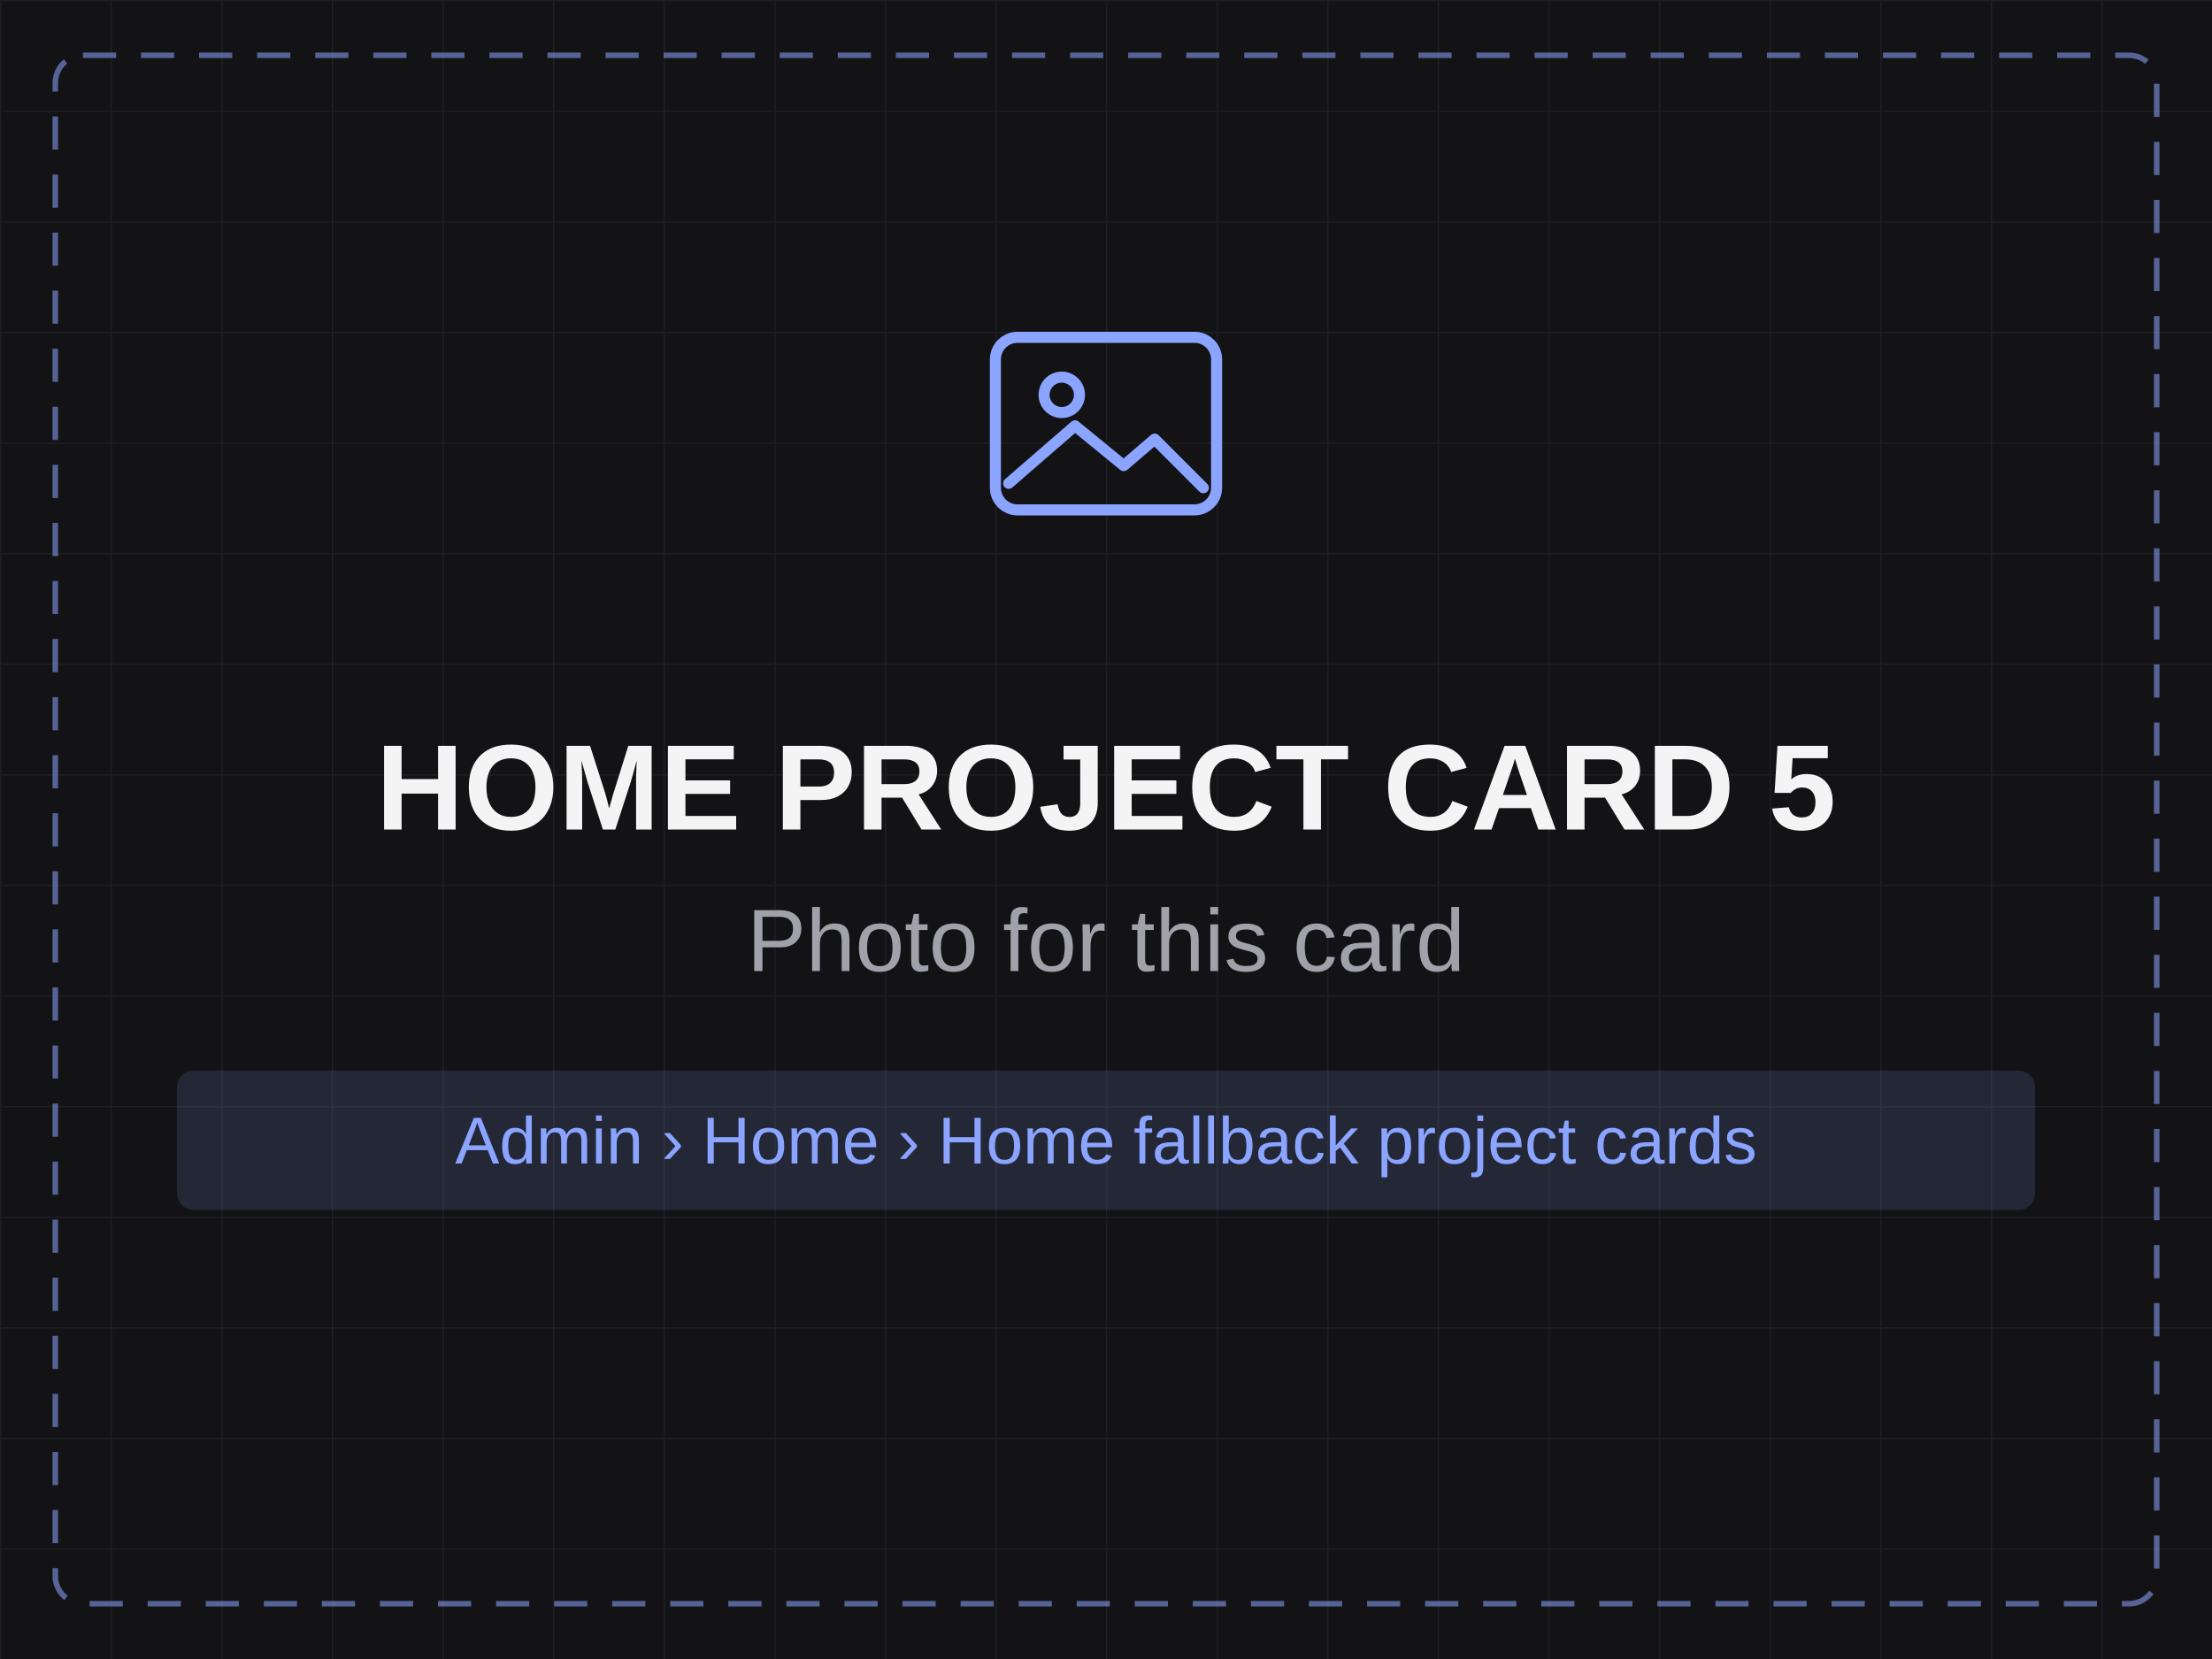
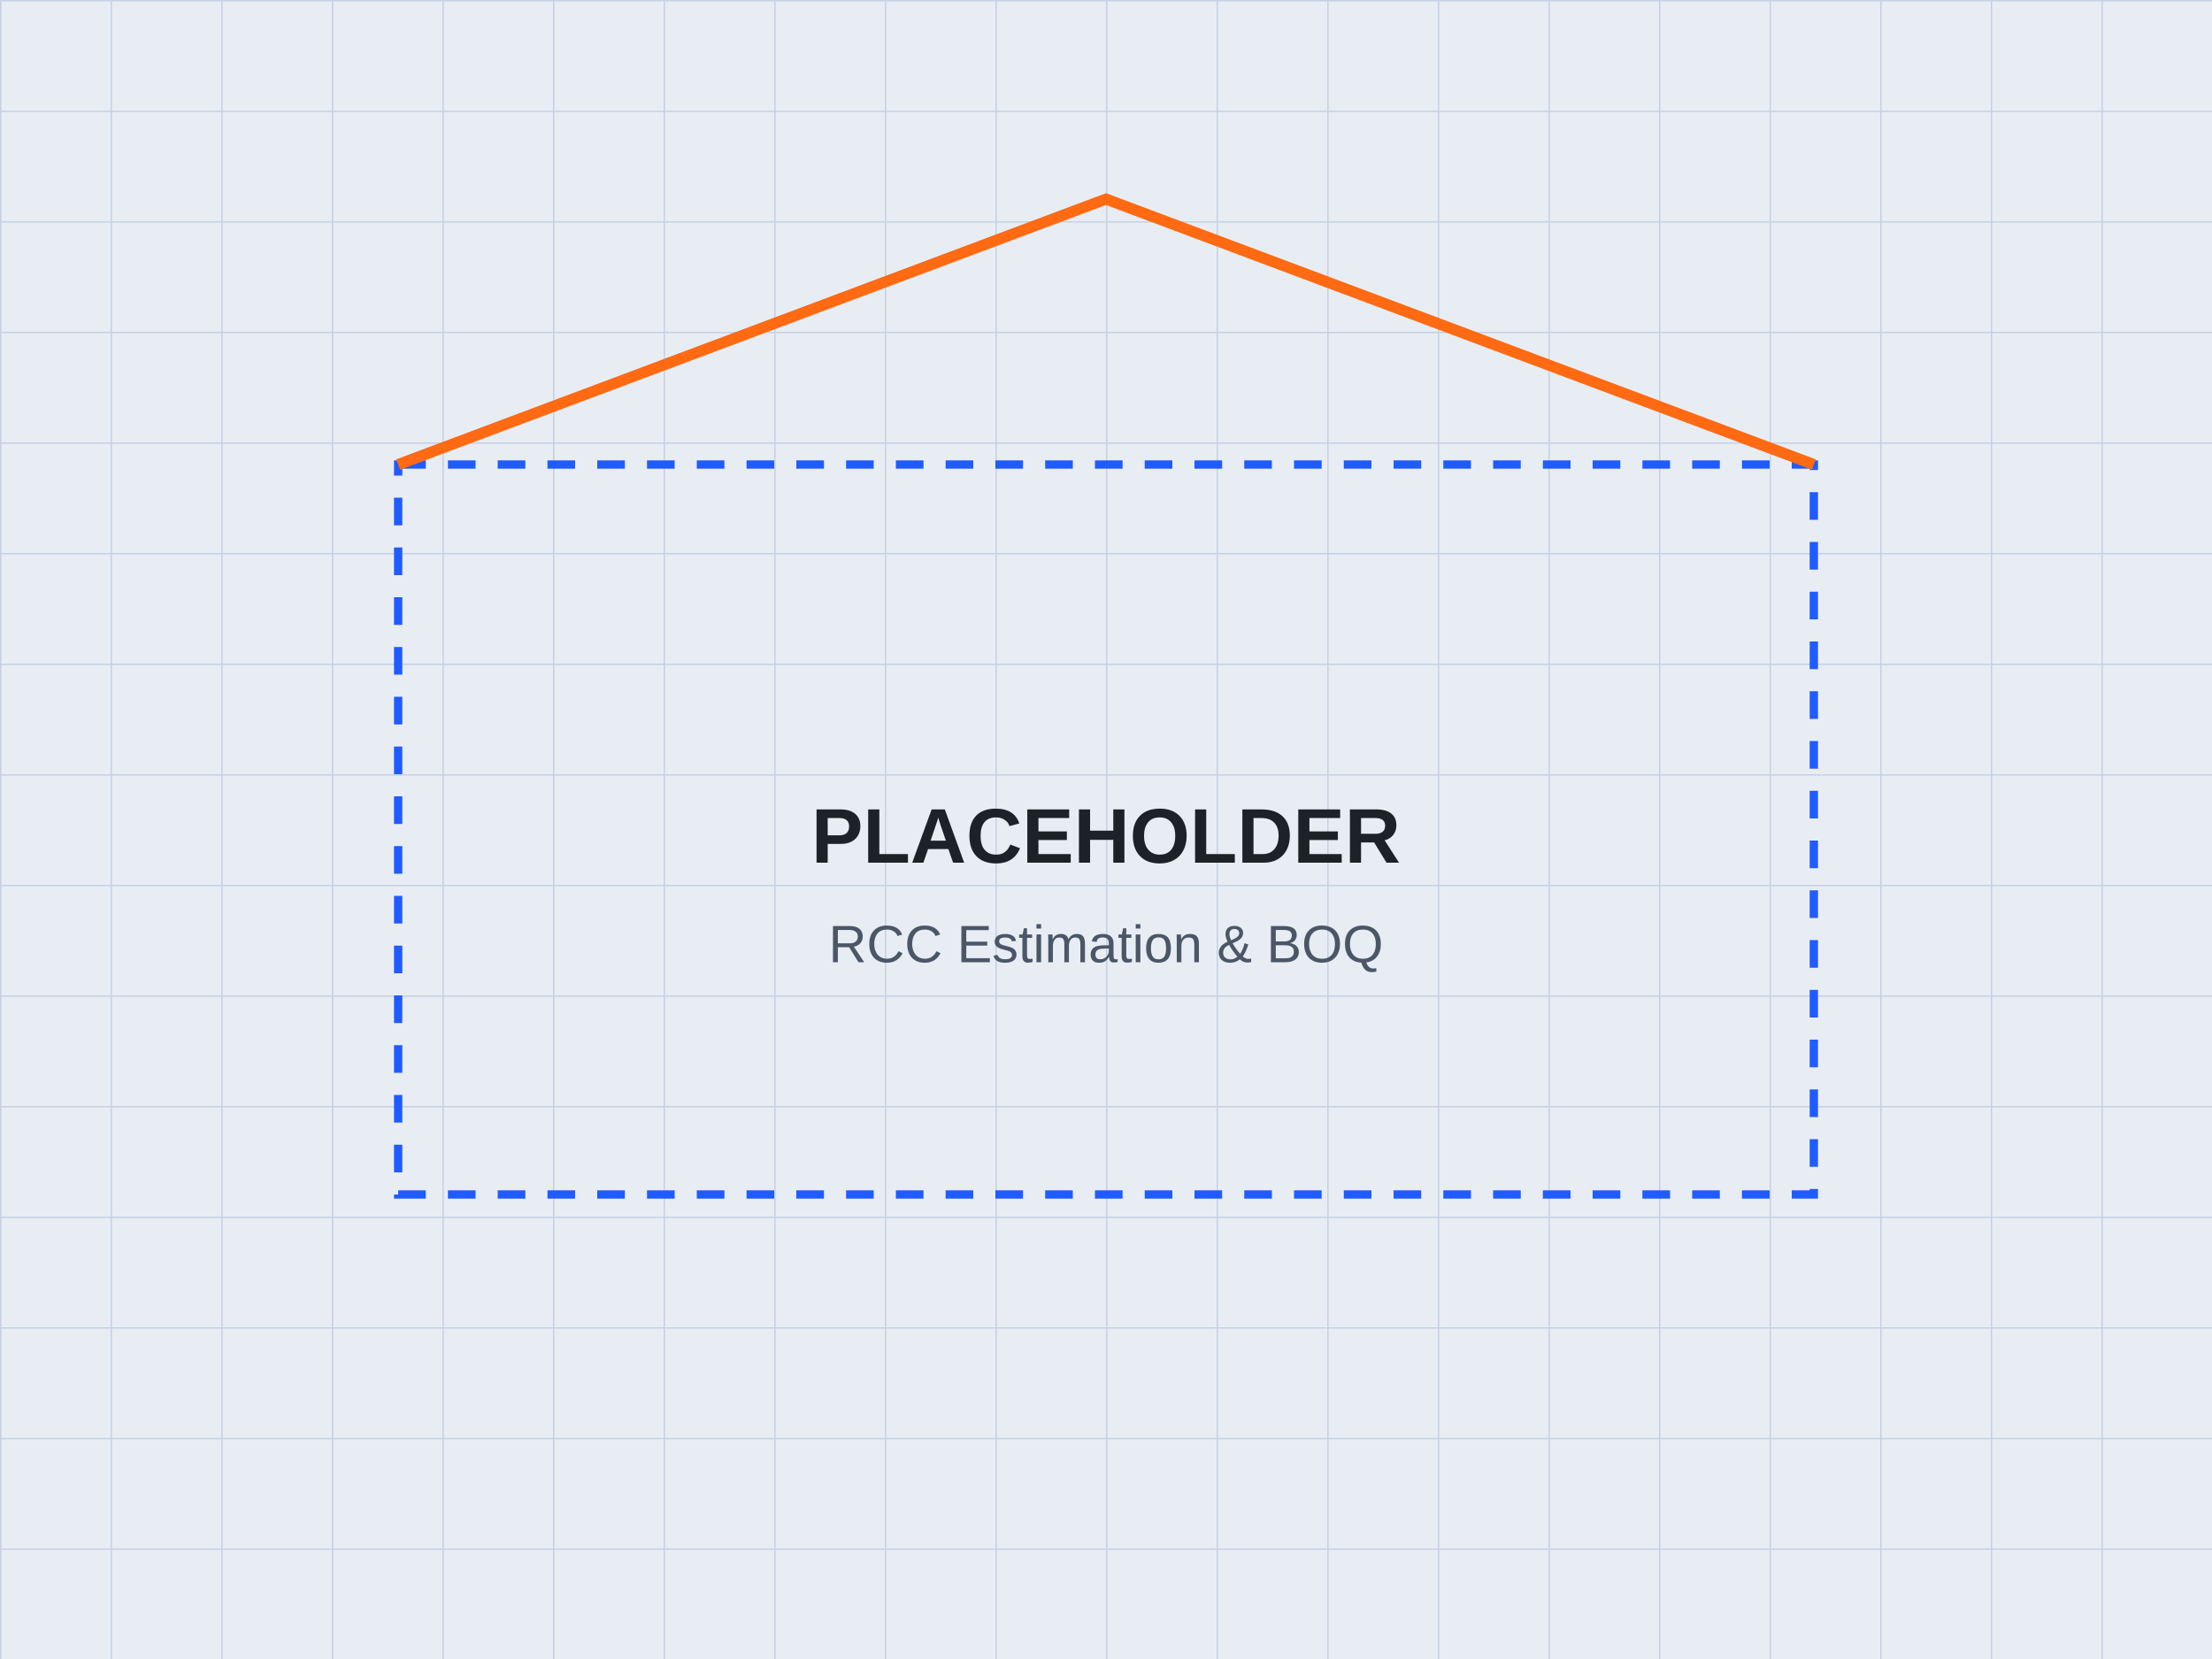
<svg xmlns="http://www.w3.org/2000/svg" viewBox="0 0 800 600" width="800" height="600">
  <defs>
    <pattern id="g" width="40" height="40" patternUnits="userSpaceOnUse">
-       <path d="M40 0H0V40" fill="none" stroke="#1E1E23" stroke-width="1" />
+       <path d="M40 0H0V40" fill="none" stroke="#C5D1E4" stroke-width="1" />
    </pattern>
  </defs>
-   <rect width="800" height="600" fill="#131316" />
+   <rect width="800" height="600" fill="#E8EDF4" />
  <rect width="800" height="600" fill="url(#g)" />
-   <rect x="20" y="20" width="760" height="560" rx="10" fill="none" stroke="#8AA4FF" stroke-opacity=".55" stroke-width="2" stroke-dasharray="12 9" />
-   <g transform="translate(360 122)" fill="none" stroke="#8AA4FF" stroke-width="4" stroke-linecap="round" stroke-linejoin="round">
-     <rect width="80" height="62.4" rx="8" />
-     <circle cx="24" cy="20.8" r="6.4" />
-     <path d="M4.8 52.8L28.8 32L46.4 46.4L57.6 36.8L75.2 54.4" />
-   </g>
-   <text x="50%" y="300" text-anchor="middle" font-family="Arial,Helvetica,sans-serif" font-size="44" font-weight="700" fill="#F4F4F5">HOME PROJECT CARD 5</text>
-   <text x="50%" y="351.2" text-anchor="middle" font-family="Arial,Helvetica,sans-serif" font-size="32" fill="#A1A1AA">Photo for this card</text>
-   <rect x="64" y="387.2" width="672" height="50.4" rx="6" fill="#8AA4FF" fill-opacity=".14" />
-   <text x="50%" y="420.8" text-anchor="middle" font-family="Arial,Helvetica,sans-serif" font-size="24" fill="#8AA4FF">Admin › Home › Home fallback project cards</text>
+   <rect x="144.0" y="168" width="512.0" height="264.0" fill="none" stroke="#1F5BFF" stroke-width="3" stroke-dasharray="10 8" />
+   <path d="M144.0 168L400.0 72.0L656.0 168" fill="none" stroke="#FF6A13" stroke-width="4" />
+   <text x="50%" y="312.0" text-anchor="middle" font-family="Arial,sans-serif" font-size="28" font-weight="700" fill="#1D2227">PLACEHOLDER</text>
+   <text x="50%" y="348.0" text-anchor="middle" font-family="Arial,sans-serif" font-size="19" fill="#4B5666">RCC Estimation &amp; BOQ</text>
</svg>
